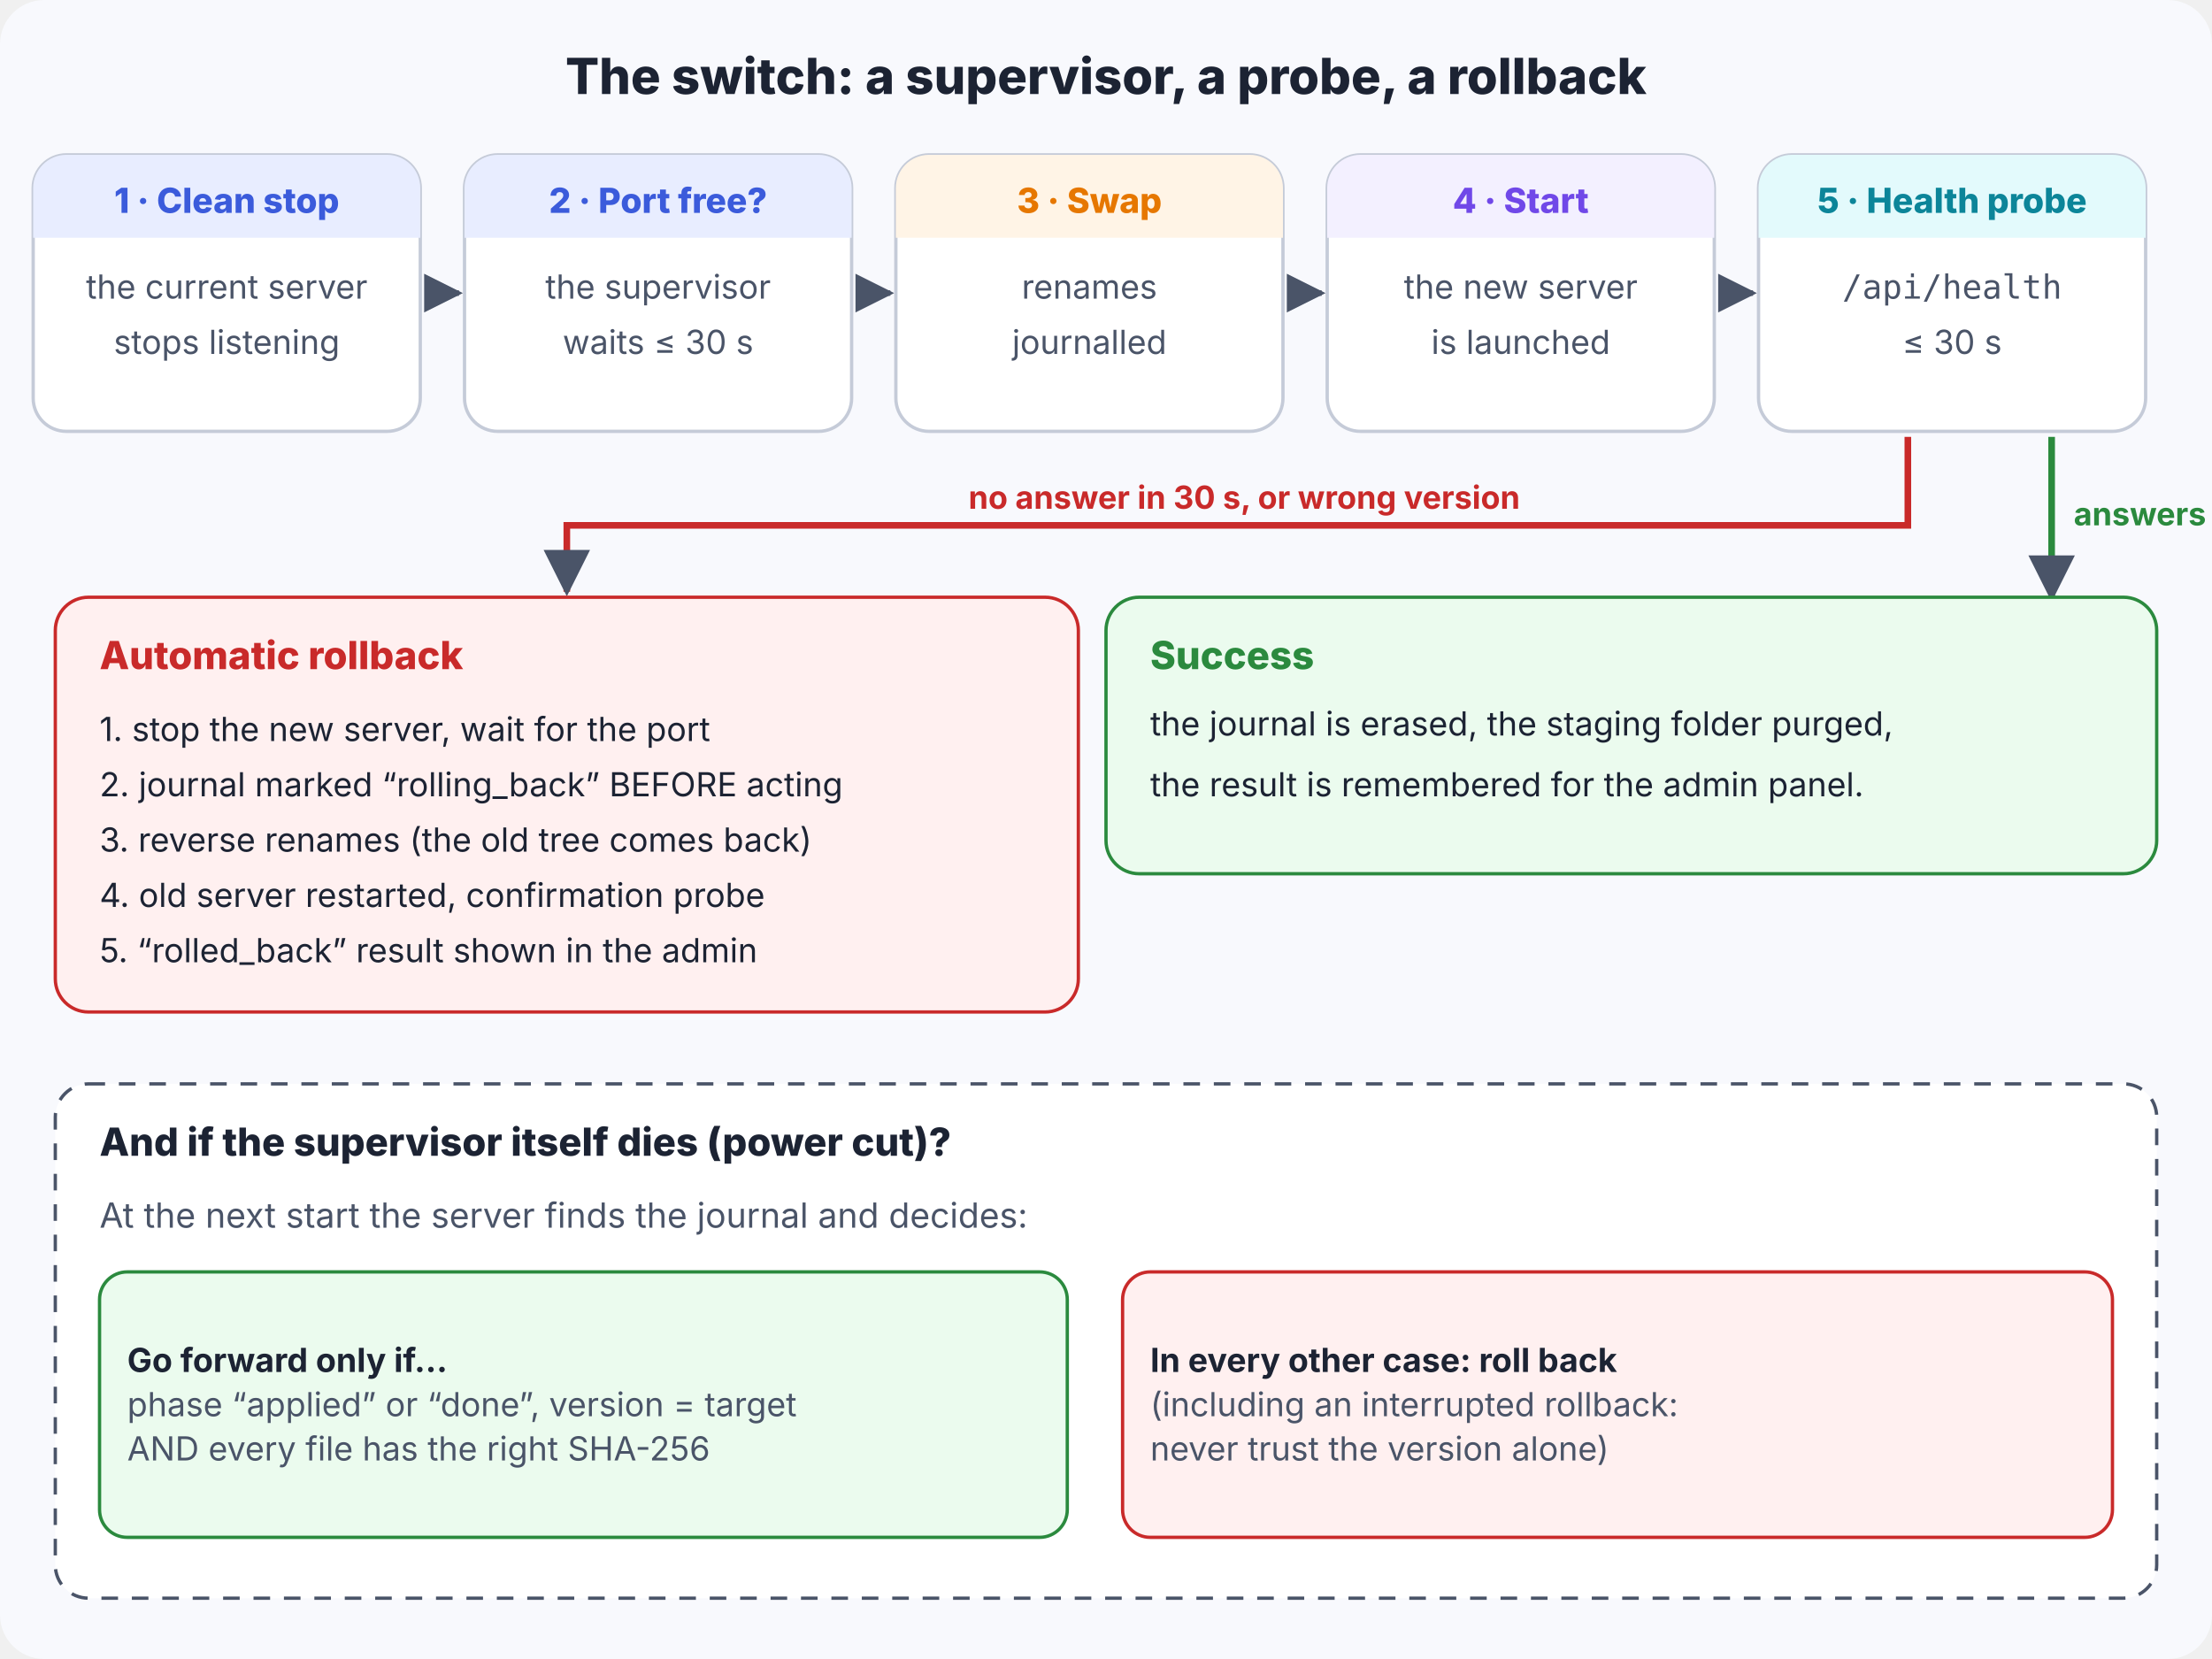
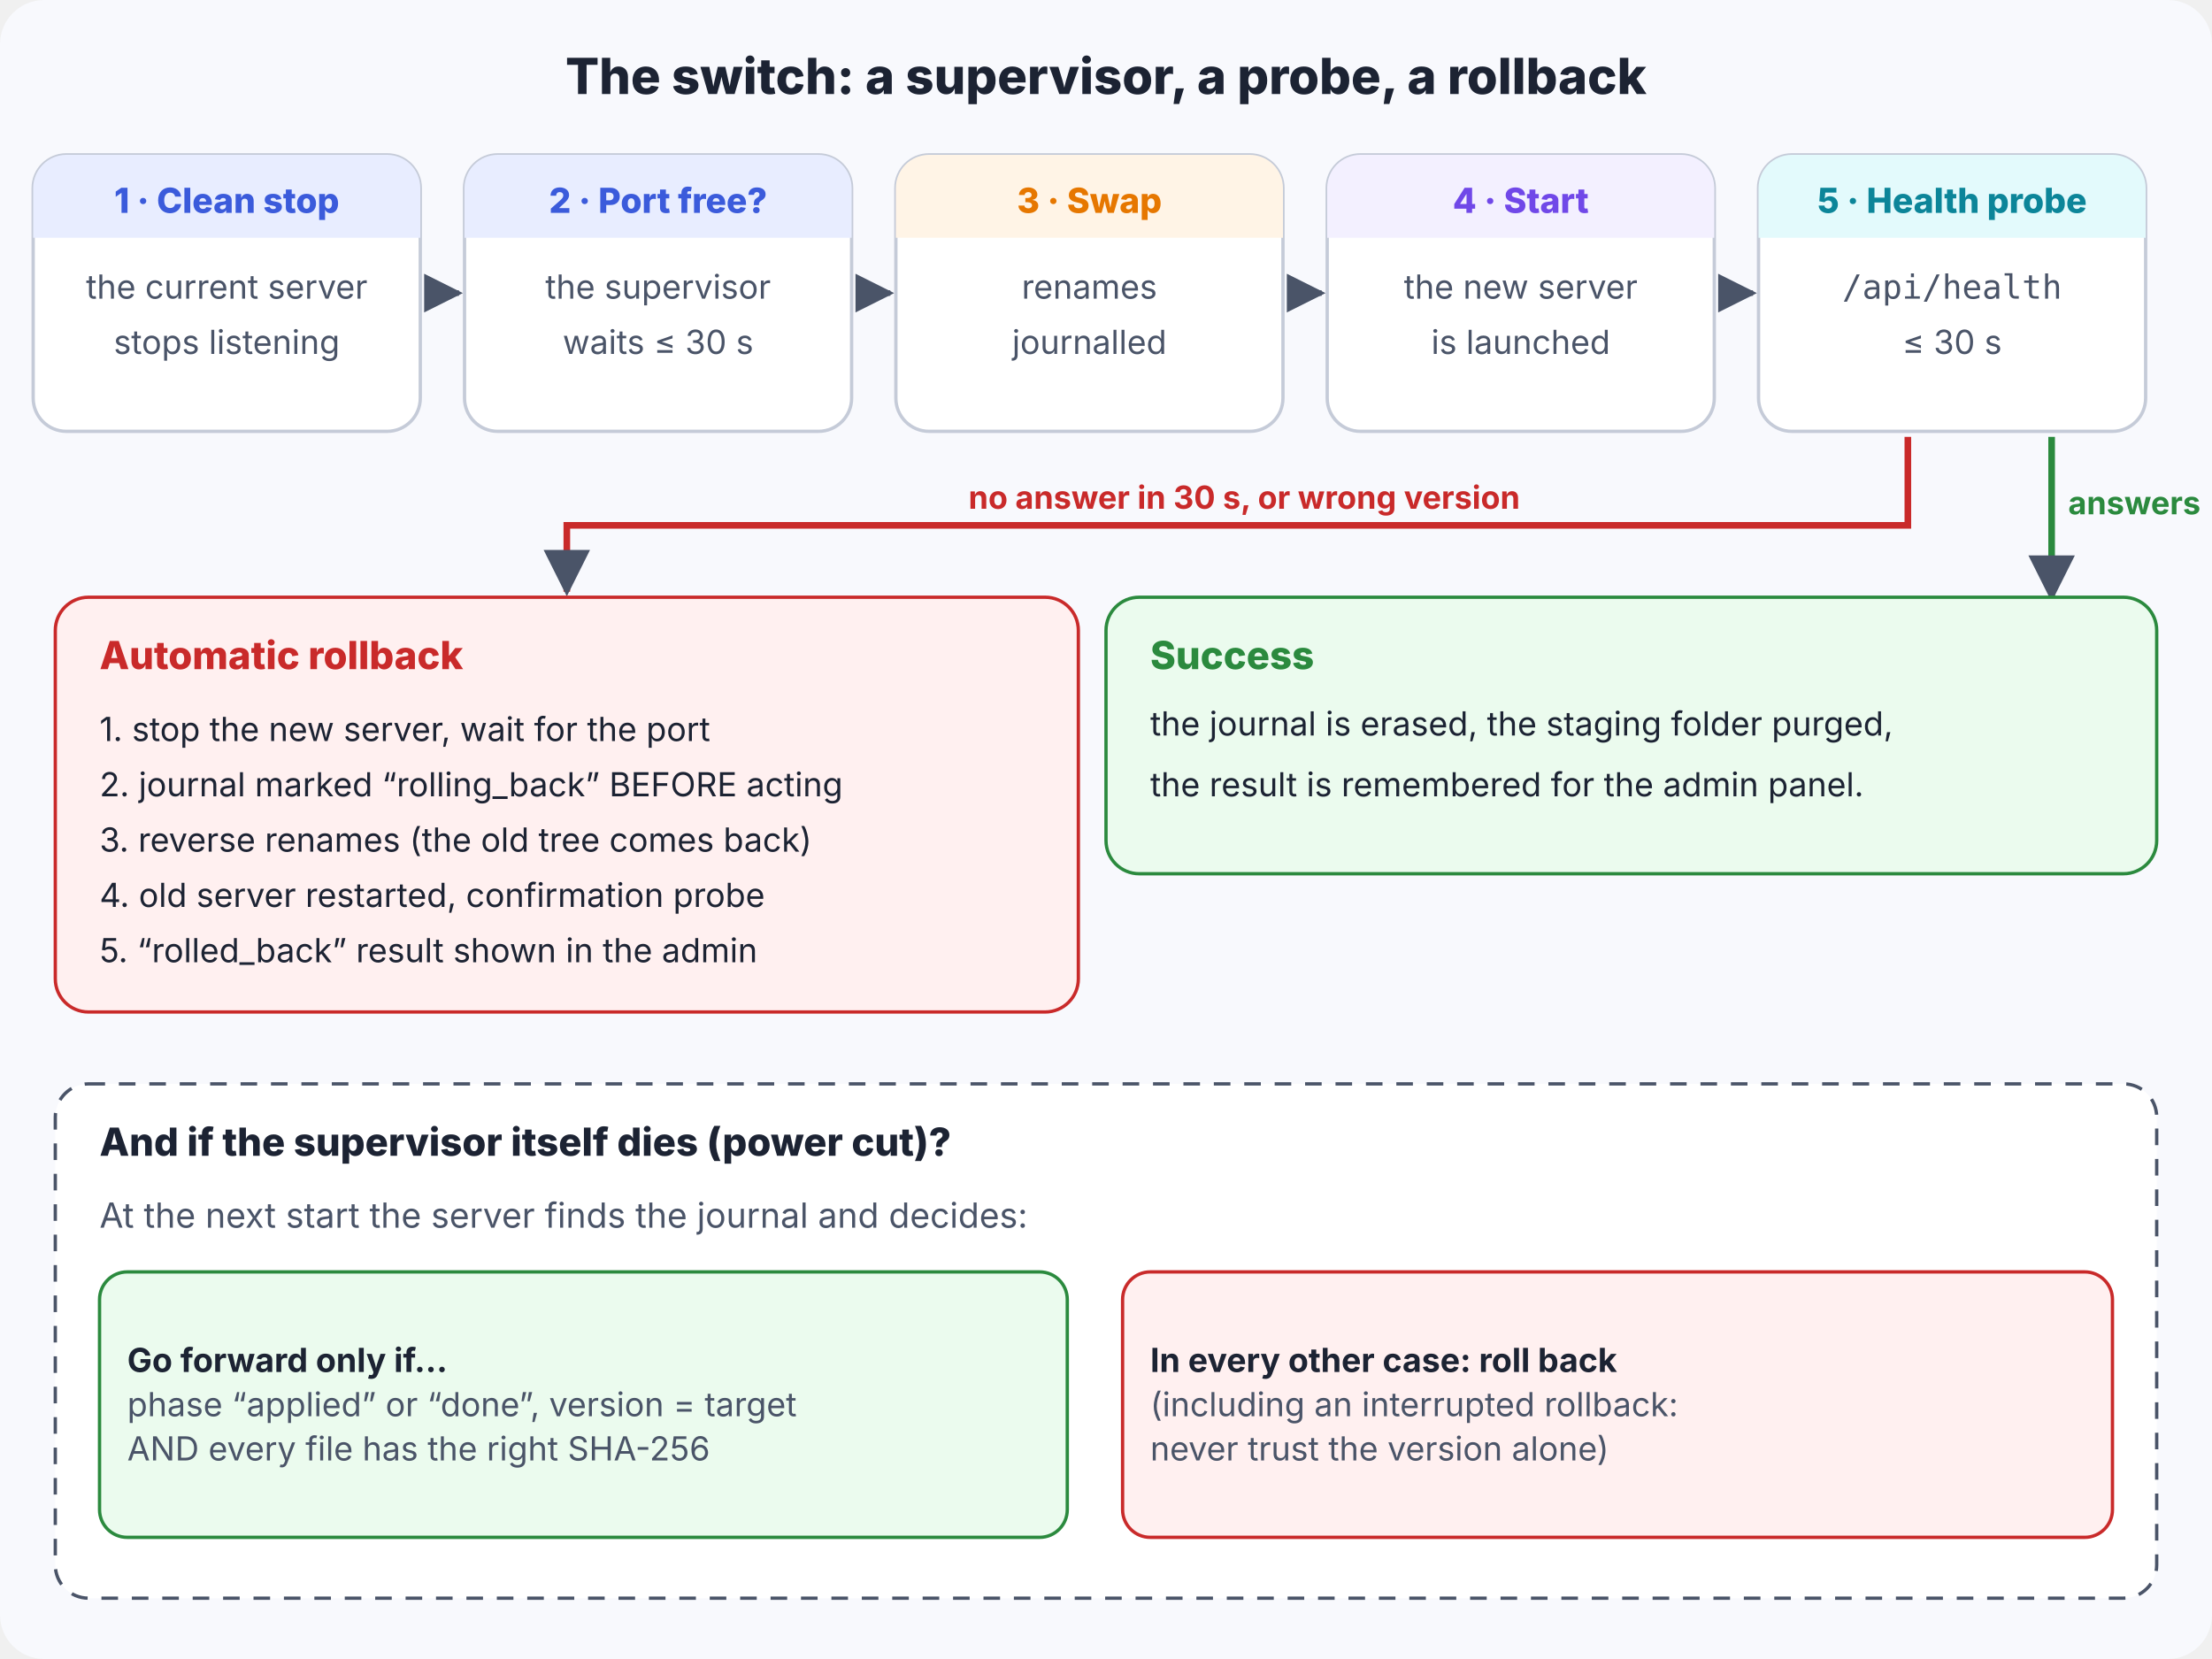
<svg xmlns="http://www.w3.org/2000/svg" viewBox="0 0 800 600" font-family="Inter, sans-serif">
  <defs>
    <marker id="arr" viewBox="0 0 10 10" refX="9" refY="5" markerWidth="7" markerHeight="7" orient="auto">
      <path d="M0,0 L10,5 L0,10 z" fill="#4a5468" />
    </marker>
  </defs>
  <rect width="800" height="600" rx="16" fill="#f8f9fd" />
  <text x="400" y="34" font-family="Inter, sans-serif" font-size="18" font-weight="800" fill="#1c2333" text-anchor="middle">The switch: a supervisor, a probe, a rollback</text>
  <rect x="12" y="56" width="140" height="100" rx="12" fill="#fff" stroke="#c5cbd8" stroke-width="1.2" />
  <path d="M12,86 V68 a12,12 0 0 1 12,-12 H140 a12,12 0 0 1 12,12 V86 Z" fill="#e8edff" />
  <text x="82" y="77" font-family="Inter, sans-serif" font-size="12.5" font-weight="800" fill="#3b5bdb" text-anchor="middle">1 · Clean stop</text>
  <text x="82" y="108" font-family="Inter, sans-serif" font-size="12" font-weight="400" fill="#4a5468" text-anchor="middle">the current server</text>
  <text x="82" y="128" font-family="Inter, sans-serif" font-size="12" font-weight="400" fill="#4a5468" text-anchor="middle">stops listening</text>
  <line x1="154" y1="106" x2="166" y2="106" stroke="#4a5468" stroke-width="2" marker-end="url(#arr)" />
  <rect x="168" y="56" width="140" height="100" rx="12" fill="#fff" stroke="#c5cbd8" stroke-width="1.2" />
  <path d="M168,86 V68 a12,12 0 0 1 12,-12 H296 a12,12 0 0 1 12,12 V86 Z" fill="#e8edff" />
  <text x="238" y="77" font-family="Inter, sans-serif" font-size="12.5" font-weight="800" fill="#3b5bdb" text-anchor="middle">2 · Port free?</text>
  <text x="238" y="108" font-family="Inter, sans-serif" font-size="12" font-weight="400" fill="#4a5468" text-anchor="middle">the supervisor</text>
  <text x="238" y="128" font-family="Inter, sans-serif" font-size="12" font-weight="400" fill="#4a5468" text-anchor="middle">waits ≤ 30 s</text>
  <line x1="310" y1="106" x2="322" y2="106" stroke="#4a5468" stroke-width="2" marker-end="url(#arr)" />
  <rect x="324" y="56" width="140" height="100" rx="12" fill="#fff" stroke="#c5cbd8" stroke-width="1.2" />
  <path d="M324,86 V68 a12,12 0 0 1 12,-12 H452 a12,12 0 0 1 12,12 V86 Z" fill="#fff4e6" />
  <text x="394" y="77" font-family="Inter, sans-serif" font-size="12.5" font-weight="800" fill="#e67700" text-anchor="middle">3 · Swap</text>
  <text x="394" y="108" font-family="Inter, sans-serif" font-size="12" font-weight="400" fill="#4a5468" text-anchor="middle">renames</text>
  <text x="394" y="128" font-family="Inter, sans-serif" font-size="12" font-weight="400" fill="#4a5468" text-anchor="middle">journalled</text>
  <line x1="466" y1="106" x2="478" y2="106" stroke="#4a5468" stroke-width="2" marker-end="url(#arr)" />
  <rect x="480" y="56" width="140" height="100" rx="12" fill="#fff" stroke="#c5cbd8" stroke-width="1.2" />
  <path d="M480,86 V68 a12,12 0 0 1 12,-12 H608 a12,12 0 0 1 12,12 V86 Z" fill="#f3f0ff" />
  <text x="550" y="77" font-family="Inter, sans-serif" font-size="12.5" font-weight="800" fill="#7048e8" text-anchor="middle">4 · Start</text>
  <text x="550" y="108" font-family="Inter, sans-serif" font-size="12" font-weight="400" fill="#4a5468" text-anchor="middle">the new server</text>
  <text x="550" y="128" font-family="Inter, sans-serif" font-size="12" font-weight="400" fill="#4a5468" text-anchor="middle">is launched</text>
  <line x1="622" y1="106" x2="634" y2="106" stroke="#4a5468" stroke-width="2" marker-end="url(#arr)" />
  <rect x="636" y="56" width="140" height="100" rx="12" fill="#fff" stroke="#c5cbd8" stroke-width="1.2" />
  <path d="M636,86 V68 a12,12 0 0 1 12,-12 H764 a12,12 0 0 1 12,12 V86 Z" fill="#e3fafc" />
  <text x="706" y="77" font-family="Inter, sans-serif" font-size="12.5" font-weight="800" fill="#0c8599" text-anchor="middle">5 · Health probe</text>
  <text x="706" y="108" font-family="ui-monospace, Menlo, Consolas, monospace" font-size="12" font-weight="400" fill="#4a5468" text-anchor="middle">/api/health</text>
  <text x="706" y="128" font-family="Inter, sans-serif" font-size="12" font-weight="400" fill="#4a5468" text-anchor="middle">≤ 30 s</text>
  <path d="M742,158 V216" fill="none" stroke="#2b8a3e" stroke-width="2.4" marker-end="url(#arr)" />
-   <text x="750" y="190" font-family="Inter, sans-serif" font-size="11.5" font-weight="700" fill="#2b8a3e" text-anchor="start">answers</text>
+   <text x="748" y="186" font-family="Inter, sans-serif" font-size="11.5" font-weight="700" fill="#2b8a3e" text-anchor="start">answers</text>
  <path d="M690,158 V190 H205 V214" fill="none" stroke="#c92a2a" stroke-width="2.4" marker-end="url(#arr)" />
  <text x="450" y="184" font-family="Inter, sans-serif" font-size="11.5" font-weight="700" fill="#c92a2a" text-anchor="middle">no answer in 30 s, or wrong version</text>
  <rect x="400" y="216" width="380" height="100" rx="12" fill="#ebfbee" stroke="#2b8a3e" stroke-width="1.2" />
  <text x="416" y="242" font-family="Inter, sans-serif" font-size="14" font-weight="800" fill="#2b8a3e" text-anchor="start">Success</text>
  <text x="416" y="266" font-family="Inter, sans-serif" font-size="12" font-weight="400" fill="#1c2333" text-anchor="start">the journal is erased, the staging folder purged,</text>
  <text x="416" y="288" font-family="Inter, sans-serif" font-size="12" font-weight="400" fill="#1c2333" text-anchor="start">the result is remembered for the admin panel.</text>
  <rect x="20" y="216" width="370" height="150" rx="12" fill="#fff0f0" stroke="#c92a2a" stroke-width="1.2" />
  <text x="36" y="242" font-family="Inter, sans-serif" font-size="14" font-weight="800" fill="#c92a2a" text-anchor="start">Automatic rollback</text>
  <text x="36" y="268" font-family="Inter, sans-serif" font-size="12" font-weight="400" fill="#1c2333" text-anchor="start">1. stop the new server, wait for the port</text>
  <text x="36" y="288" font-family="Inter, sans-serif" font-size="12" font-weight="400" fill="#1c2333" text-anchor="start">2. journal marked “rolling_back” BEFORE acting</text>
  <text x="36" y="308" font-family="Inter, sans-serif" font-size="12" font-weight="400" fill="#1c2333" text-anchor="start">3. reverse renames (the old tree comes back)</text>
  <text x="36" y="328" font-family="Inter, sans-serif" font-size="12" font-weight="400" fill="#1c2333" text-anchor="start">4. old server restarted, confirmation probe</text>
  <text x="36" y="348" font-family="Inter, sans-serif" font-size="12" font-weight="400" fill="#1c2333" text-anchor="start">5. “rolled_back” result shown in the admin</text>
  <rect x="20" y="392" width="760" height="186" rx="12" fill="#fff" stroke="#4a5468" stroke-width="1.2" stroke-dasharray="6 5" />
  <text x="36" y="418" font-family="Inter, sans-serif" font-size="14" font-weight="800" fill="#1c2333" text-anchor="start">And if the supervisor itself dies (power cut)?</text>
  <text x="36" y="444" font-family="Inter, sans-serif" font-size="12.5" font-weight="400" fill="#4a5468" text-anchor="start">At the next start the server finds the journal and decides:</text>
  <rect x="36" y="460" width="350" height="96" rx="10" fill="#ebfbee" stroke="#2b8a3e" stroke-width="1.2" />
  <text x="46" y="496.2" font-family="Inter, sans-serif" font-size="12" font-weight="700" fill="#1c2333" text-anchor="start">Go forward only if…</text>
  <text x="46" y="512.2" font-family="Inter, sans-serif" font-size="12" font-weight="400" fill="#4a5468" text-anchor="start">phase “applied” or “done”, version = target</text>
  <text x="46" y="528.2" font-family="Inter, sans-serif" font-size="12" font-weight="400" fill="#4a5468" text-anchor="start">AND every file has the right SHA-256</text>
  <rect x="406" y="460" width="358" height="96" rx="10" fill="#fff0f0" stroke="#c92a2a" stroke-width="1.2" />
  <text x="416" y="496.2" font-family="Inter, sans-serif" font-size="12" font-weight="700" fill="#1c2333" text-anchor="start">In every other case: roll back</text>
  <text x="416" y="512.2" font-family="Inter, sans-serif" font-size="12" font-weight="400" fill="#4a5468" text-anchor="start">(including an interrupted rollback:</text>
  <text x="416" y="528.2" font-family="Inter, sans-serif" font-size="12" font-weight="400" fill="#4a5468" text-anchor="start">never trust the version alone)</text>
</svg>
